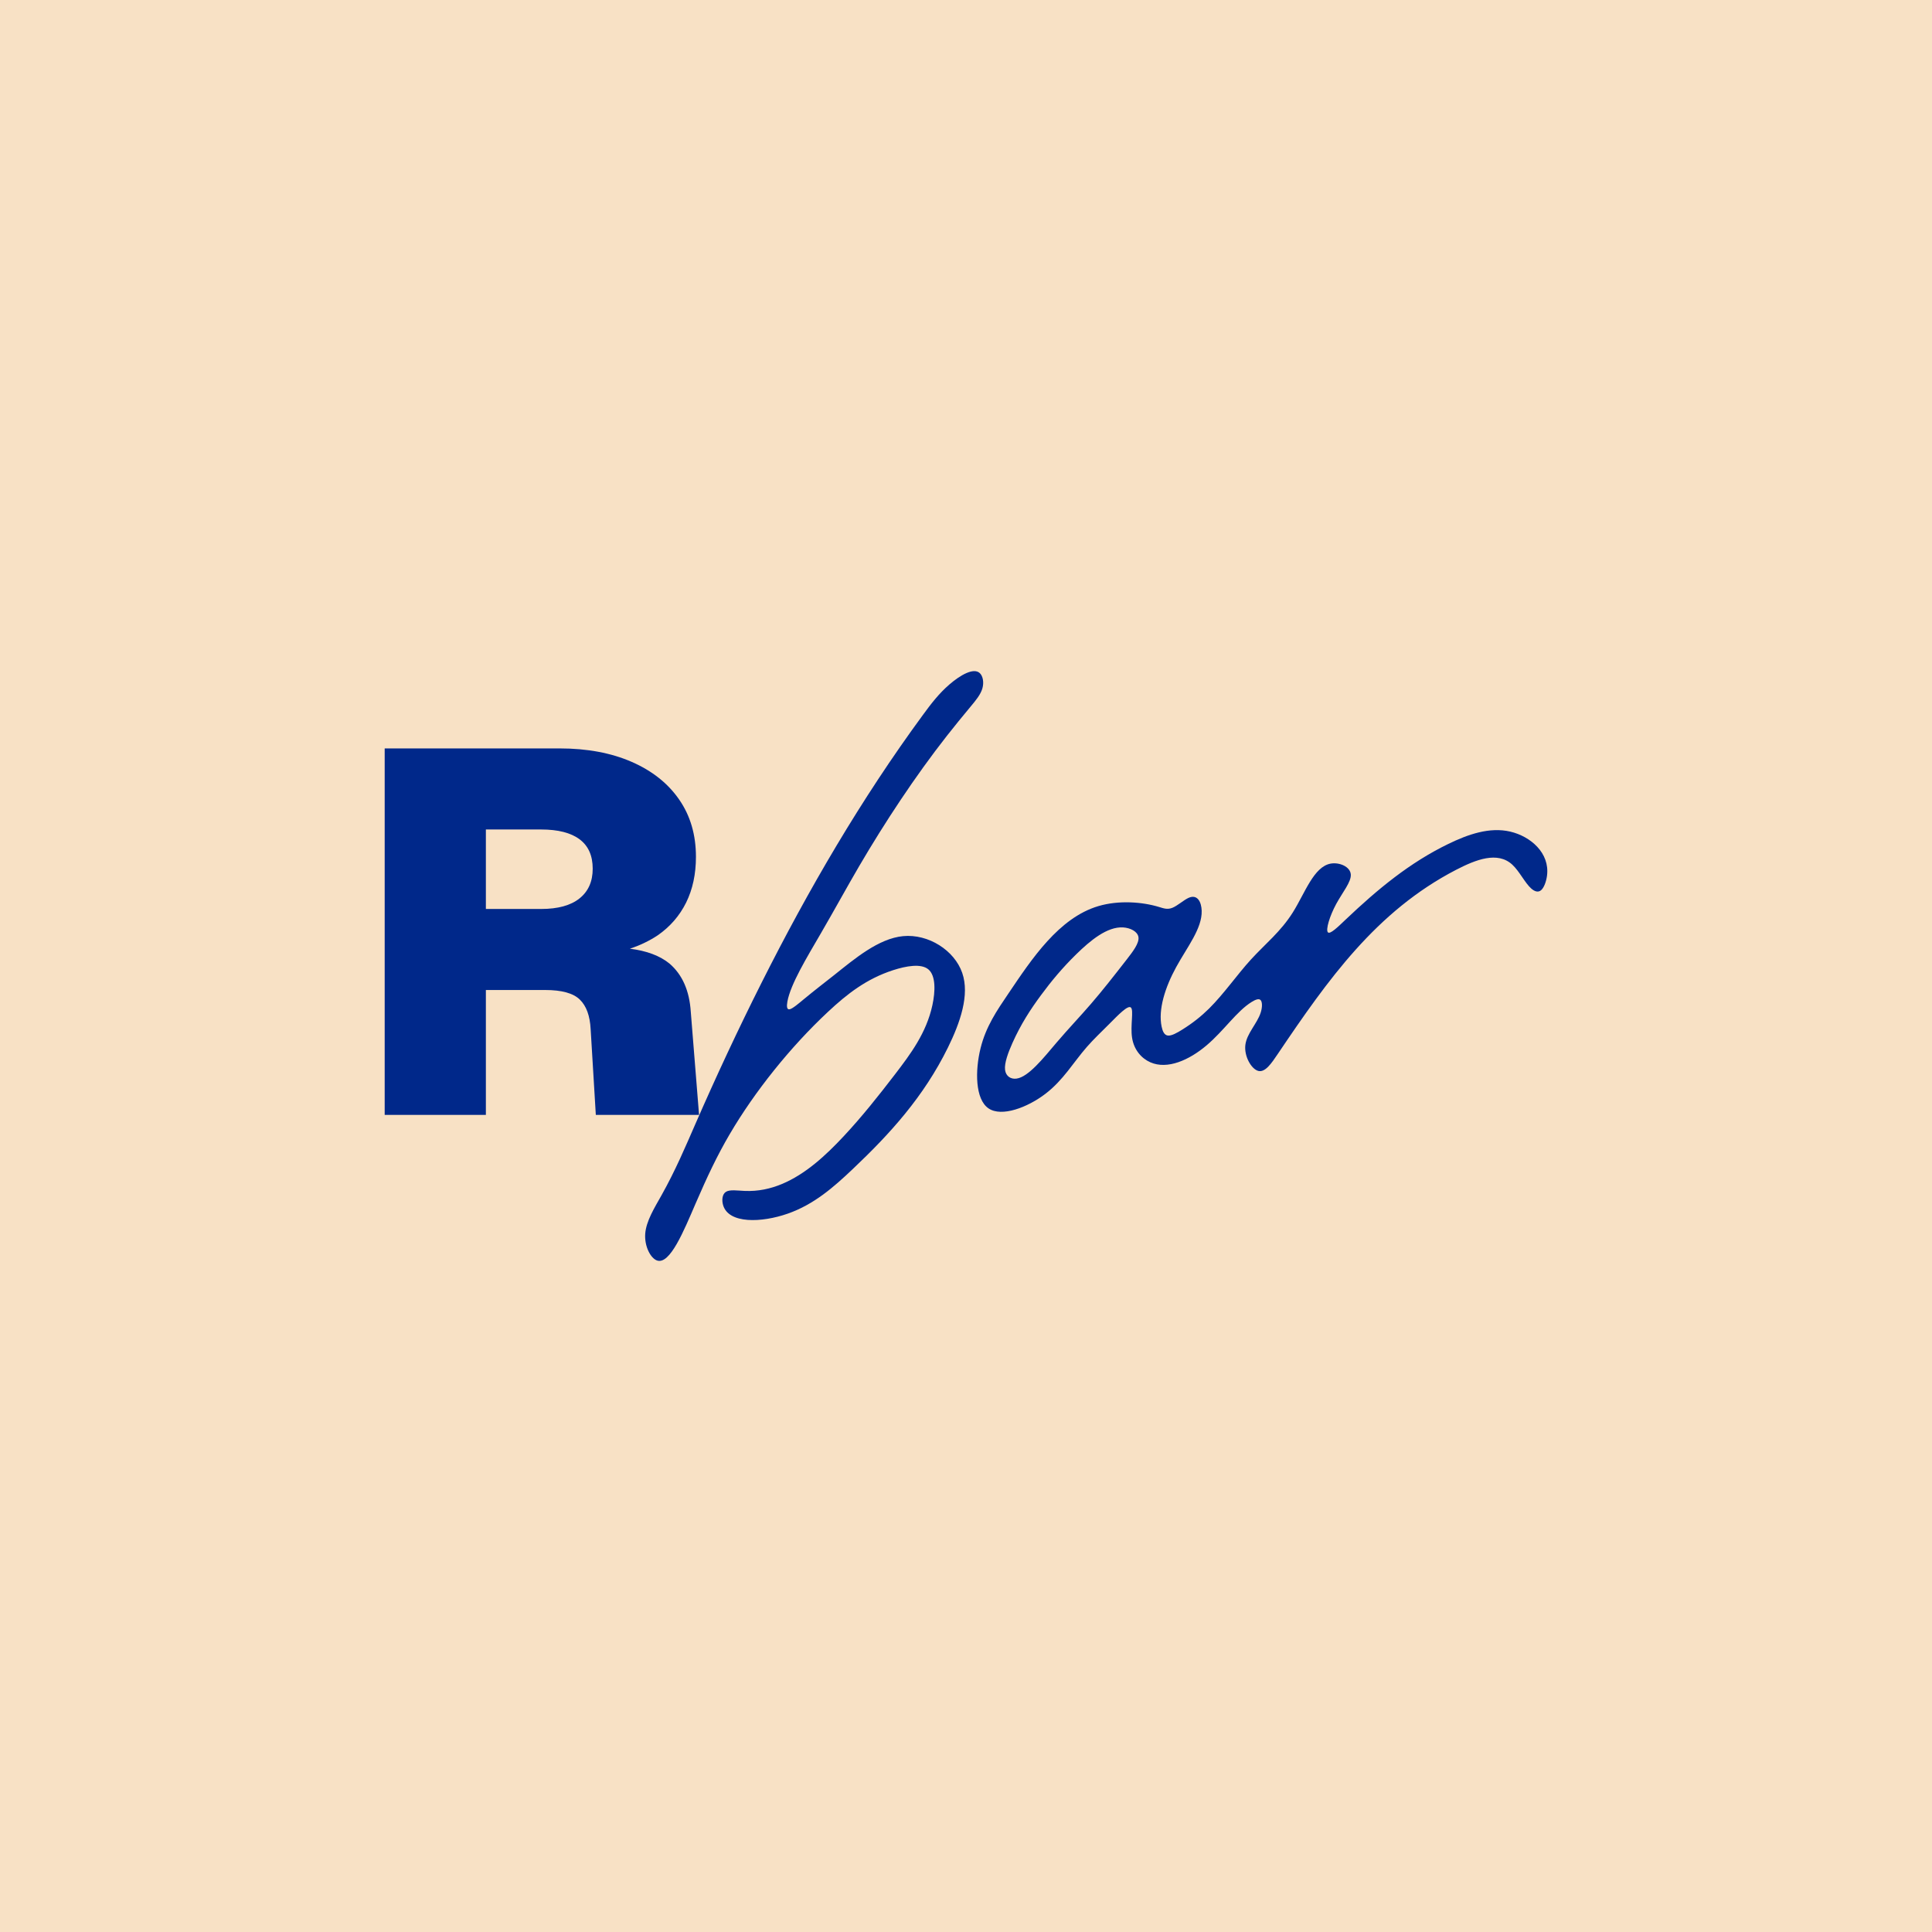
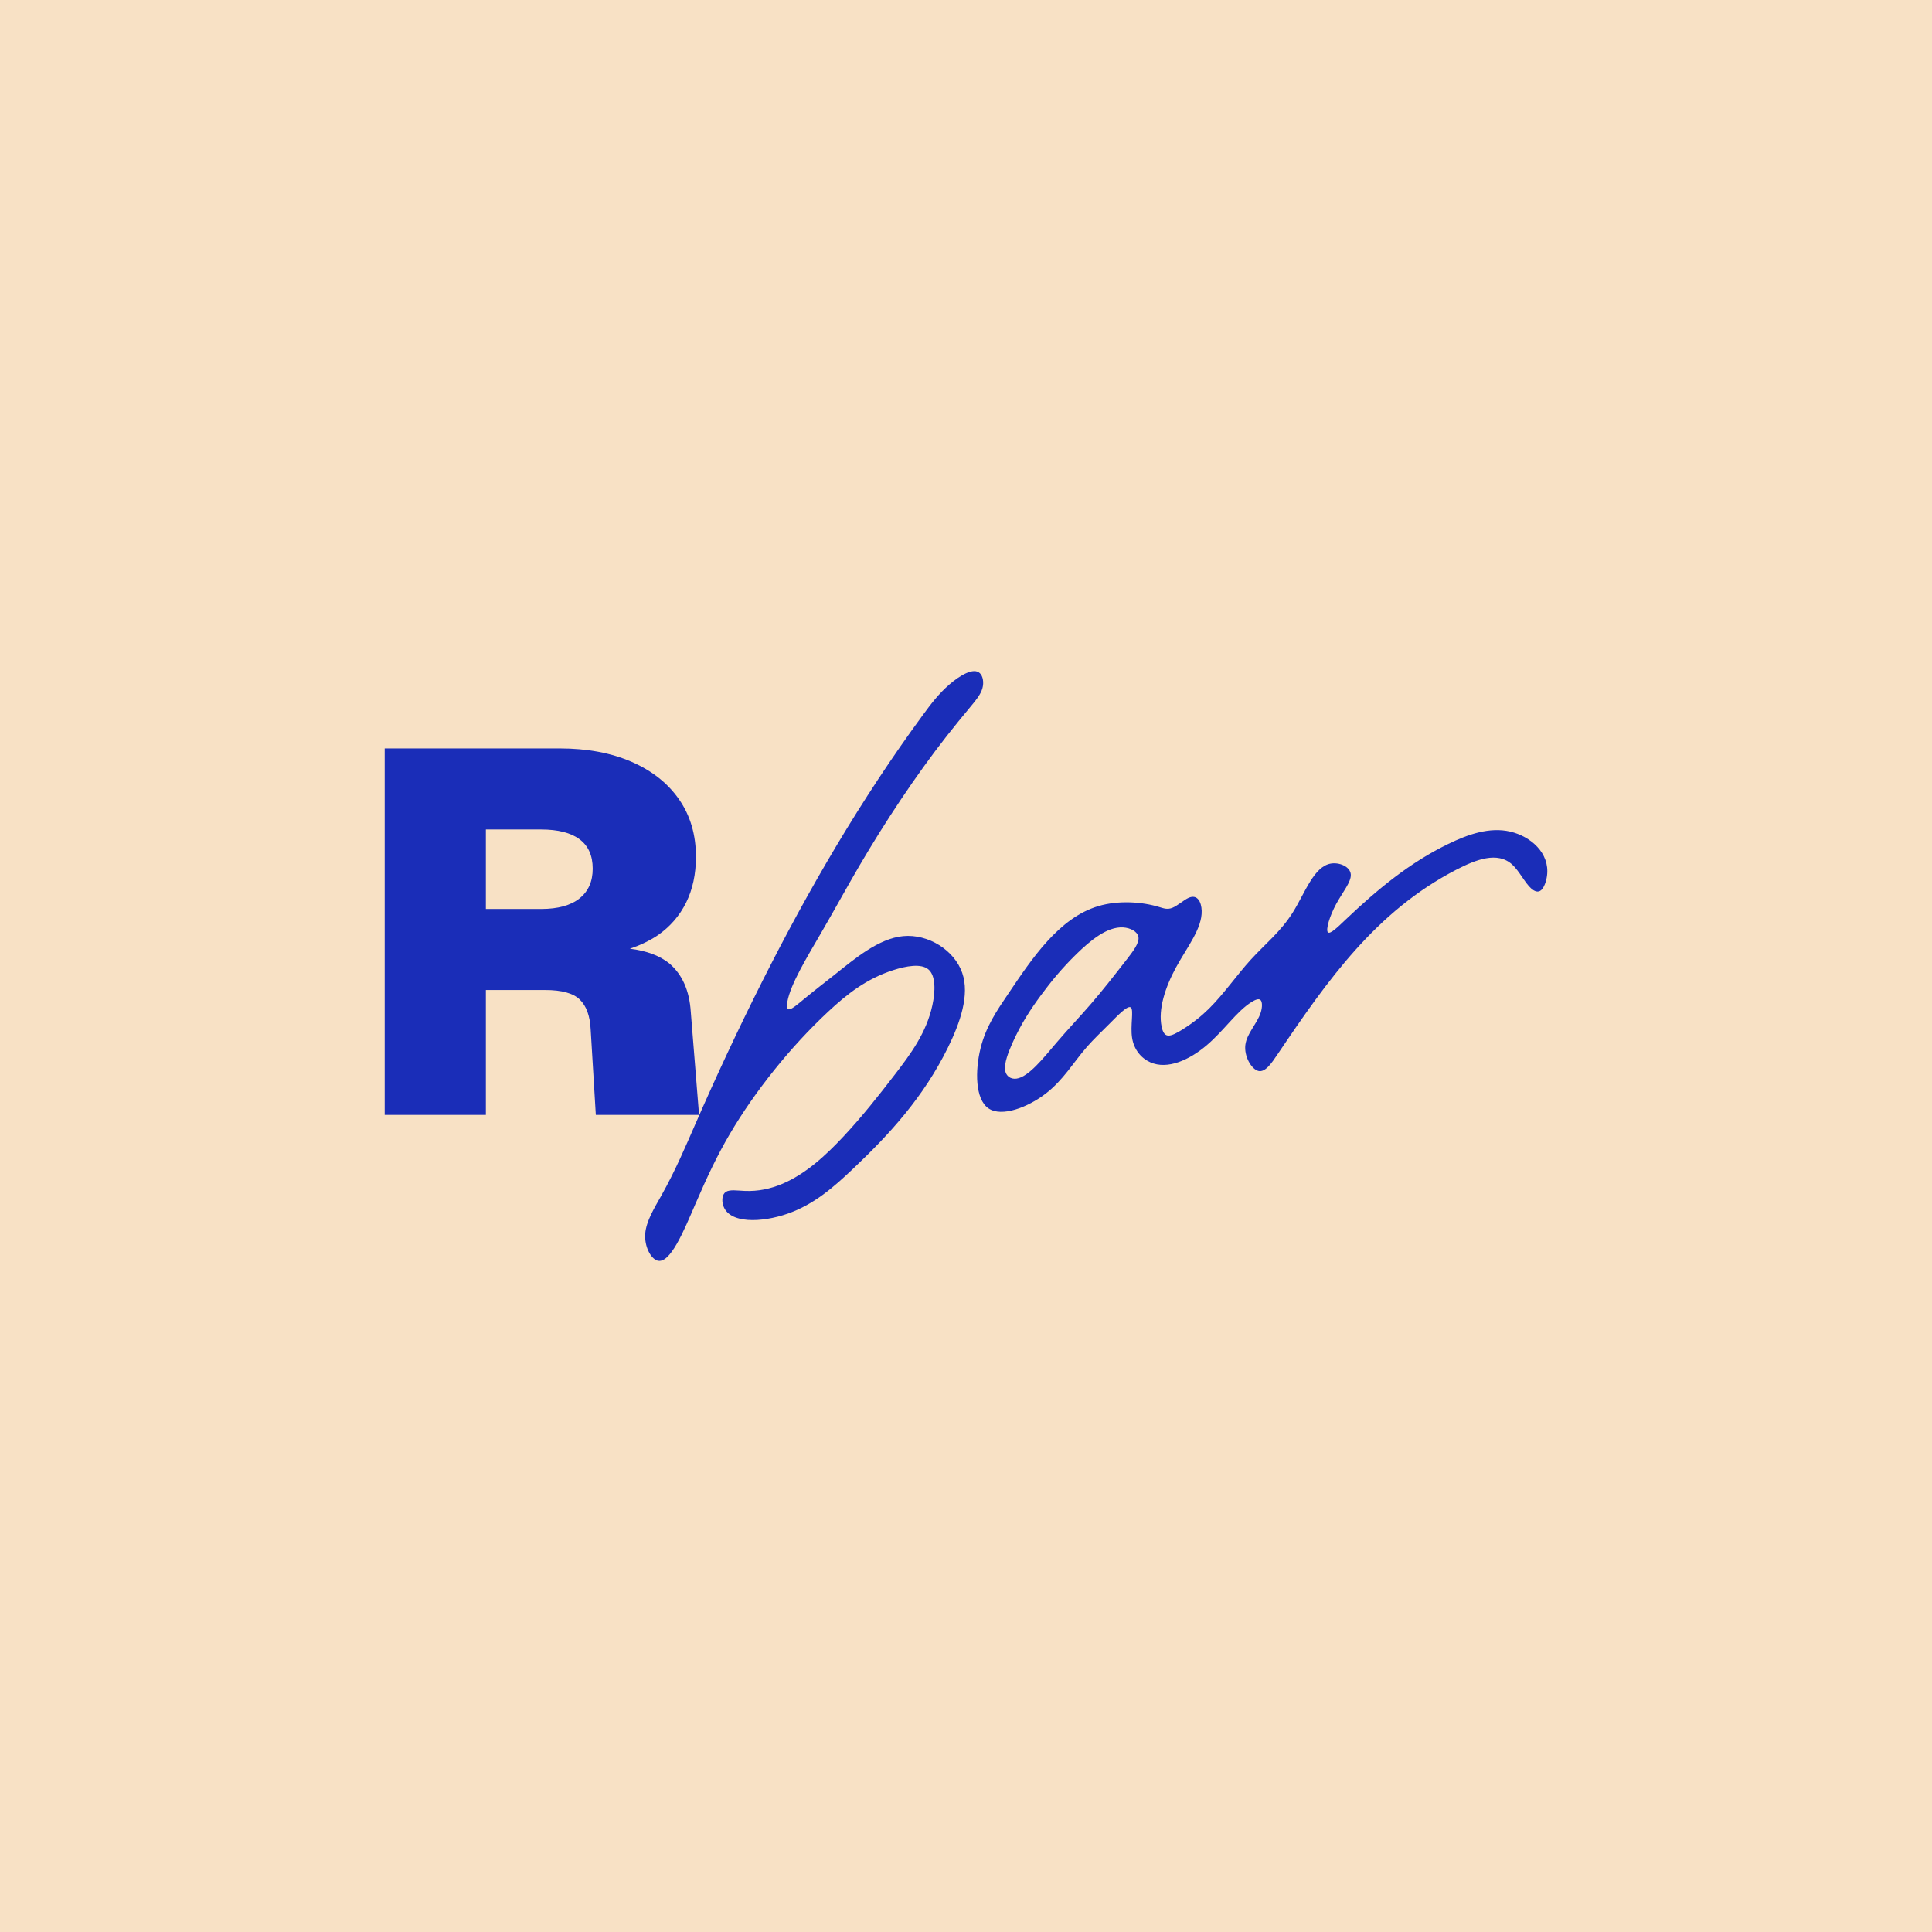
<svg xmlns="http://www.w3.org/2000/svg" viewBox="0 0 5271.8 5271.8" width="527" height="527">
  <rect width="5271.8" height="5271.8" rx="0.0" fill="#F8E1C5" />
-   <path fill="#00288A" d="M1049.7,3042.2 L1049.7,2042.2 L1527.2,2042.2 C1602.3,2042.2 1667.8,2054.5 1723.7,2078.9 C1779.5,2103.3 1822.7,2137.5 1853.2,2181.7 C1883.8,2225.8 1899.0,2277.9 1899.0,2338.0 C1899.0,2385.0 1890.1,2426.5 1872.3,2462.7 C1854.4,2498.8 1828.6,2528.6 1794.8,2552.1 C1772.3,2567.1 1746.9,2579.3 1718.7,2588.7 C1764.7,2594.4 1800.9,2608.0 1827.2,2629.6 C1861.9,2659.6 1881.2,2703.3 1884.9,2760.6 L1907.5,3042.2 L1625.8,3042.2 L1611.7,2808.4 C1609.8,2771.8 1600.0,2744.8 1582.1,2727.5 C1564.3,2710.1 1532.8,2701.4 1487.7,2701.4 L1325.8,2701.4 L1325.8,3042.2 L1049.7,3042.2 Z M1325.8,2480.3 L1476.5,2480.3 C1522.5,2480.3 1557.5,2470.6 1581.4,2451.4 C1605.4,2432.2 1617.3,2405.2 1617.3,2370.4 C1617.3,2334.7 1605.4,2308.0 1581.4,2290.1 C1557.5,2272.3 1522.5,2263.4 1476.5,2263.4 L1325.8,2263.4 L1325.8,2480.3 Z" />
-   <path fill="#00288A" d="M1793.2,3439.6 C1775.3,3433.7 1758.1,3400.8 1760.6,3366.4 C1763.2,3332.0 1785.6,3296.2 1805.0,3261.6 C1843.0,3193.8 1869.8,3130.4 1897.7,3066.5 C1953.5,2938.7 2014.0,2808.8 2078.2,2681.3 C2206.5,2426.2 2349.6,2180.7 2518.2,1951.0 C2539.7,1921.6 2561.7,1892.5 2591.1,1867.3 C2620.4,1842.1 2657.0,1820.8 2673.7,1836.9 C2682.1,1844.9 2685.4,1862.2 2680.5,1878.8 C2675.6,1895.5 2662.2,1911.6 2649.6,1926.7 C2625.6,1955.6 2604.6,1981.2 2583.7,2007.9 C2498.0,2117.1 2414.3,2244.0 2344.3,2363.6 C2309.4,2423.4 2277.9,2481.3 2239.8,2546.9 C2201.7,2612.5 2157.0,2685.7 2148.5,2733.2 C2146.4,2745.3 2146.6,2755.7 2154.8,2754.0 C2163.0,2752.2 2179.3,2738.2 2194.5,2725.6 C2223.6,2701.5 2248.6,2682.5 2276.0,2660.8 C2331.8,2616.4 2397.1,2560.8 2464.4,2554.4 C2533.3,2547.9 2604.3,2593.1 2625.6,2654.7 C2646.5,2714.9 2619.8,2790.8 2586.7,2858.2 C2520.3,2993.2 2428.1,3094.2 2325.9,3190.9 C2274.9,3239.2 2221.3,3286.5 2149.6,3311.6 C2078.0,3336.7 1988.2,3339.8 1973.1,3288.4 C1969.3,3275.3 1970.3,3258.8 1980.9,3252.1 C1991.6,3245.4 2012.1,3248.8 2031.6,3249.6 C2068.8,3251.3 2102.4,3243.8 2133.8,3230.7 C2198.0,3203.8 2252.9,3153.2 2302.2,3100.4 C2352.8,3046.2 2397.5,2989.7 2441.8,2932.0 C2485.0,2875.7 2527.7,2818.4 2544.1,2743.3 C2552.4,2705.0 2553.8,2662.1 2533.0,2644.9 C2513.0,2628.5 2472.6,2635.8 2437.0,2647.3 C2364.1,2670.9 2311.2,2712.5 2259.7,2760.6 C2156.6,2856.8 2059.2,2978.7 1991.0,3095.0 C1956.9,3153.2 1930.1,3210.0 1897.9,3284.4 C1865.8,3358.9 1828.2,3451.0 1793.2,3439.6 Z M2697.5,3024.5 C2660.7,2999.7 2660.5,2921.2 2675.6,2860.3 C2690.4,2800.8 2719.8,2758.0 2751.7,2710.9 C2815.4,2616.5 2889.3,2504.5 2997.0,2472.5 C3052.3,2456.1 3116.5,2460.7 3163.2,2475.0 C3174.9,2478.5 3185.5,2482.7 3199.3,2477.0 C3213.1,2471.4 3230.1,2455.9 3243.1,2450.0 C3267.7,2438.9 3278.3,2461.8 3279.0,2485.2 C3280.4,2533.6 3239.5,2583.9 3209.3,2639.1 C3179.2,2694.3 3159.9,2754.5 3169.7,2801.4 C3172.2,2813.4 3176.7,2824.5 3186.7,2825.7 C3196.7,2826.9 3212.3,2818.1 3226.6,2809.1 C3255.0,2791.3 3277.8,2773.1 3299.0,2752.2 C3340.1,2711.4 3375.0,2660.3 3413.6,2618.0 C3452.3,2575.7 3494.7,2542.3 3527.8,2489.5 C3560.9,2436.8 3584.7,2364.9 3631.0,2356.5 C3654.7,2352.3 3684.3,2364.7 3685.9,2386.1 C3687.4,2406.3 3663.6,2434.5 3646.3,2466.2 C3628.0,2499.8 3617.0,2537.3 3623.4,2544.0 C3629.4,2550.3 3650.8,2529.3 3672.1,2509.0 C3760.2,2425.4 3846.5,2354.1 3951.6,2303.0 C4005.5,2276.8 4064.3,2256.0 4121.0,2269.2 C4176.2,2282.1 4229.3,2327.4 4221.3,2389.3 C4219.3,2405.1 4213.2,2422.0 4205.3,2428.9 C4197.4,2435.9 4187.7,2432.7 4178.5,2424.7 C4161.2,2409.6 4146.1,2377.3 4126.5,2359.3 C4086.2,2322.2 4027.1,2345.6 3973.1,2373.5 C3755.2,2486.4 3622.9,2673.9 3487.0,2875.4 C3469.7,2901.1 3452.4,2927.0 3433.5,2922.2 C3414.7,2917.4 3394.3,2882.2 3398.2,2851.1 C3402.1,2819.9 3430.5,2792.8 3440.0,2763.2 C3444.8,2748.4 3444.8,2733.0 3439.1,2728.3 C3434.1,2724.1 3424.6,2728.3 3415.4,2734.0 C3374.8,2759.0 3339.7,2812.4 3292.3,2852.5 C3245.0,2892.6 3185.4,2919.3 3138.8,2898.6 C3114.8,2888.0 3094.2,2864.8 3089.1,2831.9 C3083.9,2799.1 3094.1,2756.6 3085.9,2749.2 C3077.8,2741.7 3051.2,2769.6 3027.2,2793.7 C3004.4,2816.5 2984.0,2835.8 2965.9,2856.5 C2928.7,2899.0 2901.7,2947.1 2852.8,2984.5 C2804.0,3021.9 2733.3,3048.7 2697.5,3024.5 Z M2773.5,2943.2 C2806.4,2939.0 2847.5,2886.6 2883.0,2844.9 C2917.4,2804.7 2946.5,2774.5 2976.5,2739.7 C3007.6,2703.8 3039.6,2662.9 3074.0,2618.7 C3091.1,2596.7 3108.8,2573.8 3106.5,2557.3 C3104.3,2541.8 3084.6,2531.8 3064.4,2530.6 C3021.1,2528.1 2975.1,2566.4 2937.1,2603.5 C2899.0,2640.8 2868.9,2677.0 2840.6,2715.4 C2812.3,2753.7 2785.8,2794.1 2762.6,2846.0 C2751.0,2872.0 2740.2,2900.8 2742.5,2919.4 C2744.7,2936.7 2758.2,2945.2 2773.5,2943.2 Z" />
+   <path fill="#1A2DB8" d="M1049.7,3042.2 L1049.7,2042.2 L1527.2,2042.2 C1602.3,2042.2 1667.8,2054.5 1723.7,2078.9 C1779.5,2103.3 1822.7,2137.5 1853.2,2181.7 C1883.8,2225.8 1899.0,2277.9 1899.0,2338.0 C1899.0,2385.0 1890.1,2426.5 1872.3,2462.7 C1854.4,2498.8 1828.6,2528.6 1794.8,2552.1 C1772.3,2567.1 1746.9,2579.3 1718.7,2588.7 C1764.7,2594.4 1800.9,2608.0 1827.2,2629.6 C1861.9,2659.6 1881.2,2703.3 1884.9,2760.6 L1907.5,3042.2 L1625.8,3042.2 L1611.7,2808.4 C1609.8,2771.8 1600.0,2744.8 1582.1,2727.5 C1564.3,2710.1 1532.8,2701.4 1487.7,2701.4 L1325.8,2701.4 L1325.8,3042.2 L1049.7,3042.2 Z M1325.8,2480.3 L1476.5,2480.3 C1522.5,2480.3 1557.5,2470.6 1581.4,2451.4 C1605.4,2432.2 1617.3,2405.2 1617.3,2370.4 C1617.3,2334.7 1605.4,2308.0 1581.4,2290.1 C1557.5,2272.3 1522.5,2263.4 1476.5,2263.4 L1325.8,2263.4 L1325.8,2480.3 Z" />
+   <path fill="#1A2DB8" d="M1793.2,3439.6 C1775.3,3433.7 1758.1,3400.8 1760.6,3366.4 C1763.2,3332.0 1785.6,3296.2 1805.0,3261.6 C1843.0,3193.8 1869.8,3130.4 1897.7,3066.5 C1953.5,2938.7 2014.0,2808.8 2078.2,2681.3 C2206.5,2426.2 2349.6,2180.7 2518.2,1951.0 C2539.7,1921.6 2561.7,1892.5 2591.1,1867.3 C2620.4,1842.1 2657.0,1820.8 2673.7,1836.9 C2682.1,1844.9 2685.4,1862.2 2680.5,1878.8 C2675.6,1895.5 2662.2,1911.6 2649.6,1926.7 C2625.6,1955.6 2604.6,1981.2 2583.7,2007.9 C2498.0,2117.1 2414.3,2244.0 2344.3,2363.6 C2309.4,2423.4 2277.9,2481.3 2239.8,2546.9 C2201.7,2612.5 2157.0,2685.7 2148.5,2733.2 C2146.4,2745.3 2146.6,2755.7 2154.8,2754.0 C2163.0,2752.2 2179.3,2738.2 2194.5,2725.6 C2223.6,2701.5 2248.6,2682.5 2276.0,2660.8 C2331.8,2616.4 2397.1,2560.8 2464.4,2554.4 C2533.3,2547.9 2604.3,2593.1 2625.6,2654.7 C2646.5,2714.9 2619.8,2790.8 2586.7,2858.2 C2520.3,2993.2 2428.1,3094.2 2325.9,3190.9 C2274.9,3239.2 2221.3,3286.5 2149.6,3311.6 C2078.0,3336.7 1988.2,3339.8 1973.1,3288.4 C1969.3,3275.3 1970.3,3258.8 1980.9,3252.1 C1991.6,3245.4 2012.1,3248.8 2031.6,3249.6 C2068.8,3251.3 2102.4,3243.8 2133.8,3230.7 C2198.0,3203.8 2252.9,3153.2 2302.2,3100.4 C2352.8,3046.2 2397.5,2989.7 2441.8,2932.0 C2485.0,2875.7 2527.7,2818.4 2544.1,2743.3 C2552.4,2705.0 2553.8,2662.1 2533.0,2644.9 C2513.0,2628.5 2472.6,2635.8 2437.0,2647.3 C2364.1,2670.9 2311.2,2712.5 2259.7,2760.6 C2156.6,2856.8 2059.2,2978.7 1991.0,3095.0 C1956.9,3153.2 1930.1,3210.0 1897.9,3284.4 C1865.8,3358.9 1828.2,3451.0 1793.2,3439.6 Z M2697.5,3024.5 C2660.7,2999.7 2660.5,2921.2 2675.6,2860.3 C2690.4,2800.8 2719.8,2758.0 2751.7,2710.9 C2815.4,2616.5 2889.3,2504.5 2997.0,2472.5 C3052.3,2456.1 3116.5,2460.7 3163.2,2475.0 C3174.9,2478.5 3185.5,2482.7 3199.3,2477.0 C3213.1,2471.4 3230.1,2455.9 3243.1,2450.0 C3267.7,2438.9 3278.3,2461.8 3279.0,2485.2 C3280.4,2533.6 3239.5,2583.9 3209.3,2639.1 C3179.2,2694.3 3159.9,2754.5 3169.7,2801.4 C3172.2,2813.4 3176.7,2824.5 3186.7,2825.7 C3196.7,2826.9 3212.3,2818.1 3226.6,2809.1 C3255.0,2791.3 3277.8,2773.1 3299.0,2752.2 C3340.1,2711.4 3375.0,2660.3 3413.6,2618.0 C3452.3,2575.7 3494.7,2542.3 3527.8,2489.5 C3560.9,2436.8 3584.7,2364.9 3631.0,2356.5 C3654.7,2352.3 3684.3,2364.7 3685.9,2386.1 C3687.4,2406.3 3663.6,2434.5 3646.3,2466.2 C3628.0,2499.8 3617.0,2537.3 3623.4,2544.0 C3629.4,2550.3 3650.8,2529.3 3672.1,2509.0 C3760.2,2425.4 3846.5,2354.1 3951.6,2303.0 C4005.5,2276.8 4064.3,2256.0 4121.0,2269.2 C4176.2,2282.1 4229.3,2327.4 4221.3,2389.3 C4219.3,2405.1 4213.2,2422.0 4205.3,2428.9 C4197.4,2435.9 4187.7,2432.7 4178.5,2424.7 C4161.2,2409.6 4146.1,2377.3 4126.5,2359.3 C4086.2,2322.2 4027.1,2345.6 3973.1,2373.5 C3755.2,2486.4 3622.9,2673.9 3487.0,2875.4 C3469.7,2901.1 3452.4,2927.0 3433.5,2922.2 C3414.7,2917.4 3394.3,2882.2 3398.2,2851.1 C3402.1,2819.9 3430.5,2792.8 3440.0,2763.2 C3444.8,2748.4 3444.8,2733.0 3439.1,2728.3 C3434.1,2724.1 3424.6,2728.3 3415.4,2734.0 C3374.8,2759.0 3339.7,2812.4 3292.3,2852.5 C3245.0,2892.6 3185.4,2919.3 3138.8,2898.6 C3114.8,2888.0 3094.2,2864.8 3089.1,2831.9 C3083.9,2799.1 3094.1,2756.6 3085.9,2749.2 C3077.8,2741.7 3051.2,2769.6 3027.2,2793.7 C3004.4,2816.5 2984.0,2835.8 2965.9,2856.5 C2928.7,2899.0 2901.7,2947.1 2852.8,2984.5 C2804.0,3021.9 2733.3,3048.7 2697.5,3024.5 Z M2773.5,2943.2 C2806.4,2939.0 2847.5,2886.6 2883.0,2844.9 C2917.4,2804.7 2946.5,2774.5 2976.5,2739.7 C3007.6,2703.8 3039.6,2662.9 3074.0,2618.7 C3091.1,2596.7 3108.8,2573.8 3106.5,2557.3 C3104.3,2541.8 3084.6,2531.8 3064.4,2530.6 C3021.1,2528.1 2975.1,2566.4 2937.1,2603.5 C2899.0,2640.8 2868.9,2677.0 2840.6,2715.4 C2812.3,2753.7 2785.8,2794.1 2762.6,2846.0 C2751.0,2872.0 2740.2,2900.8 2742.5,2919.4 C2744.7,2936.7 2758.2,2945.2 2773.5,2943.2 Z" />
</svg>
